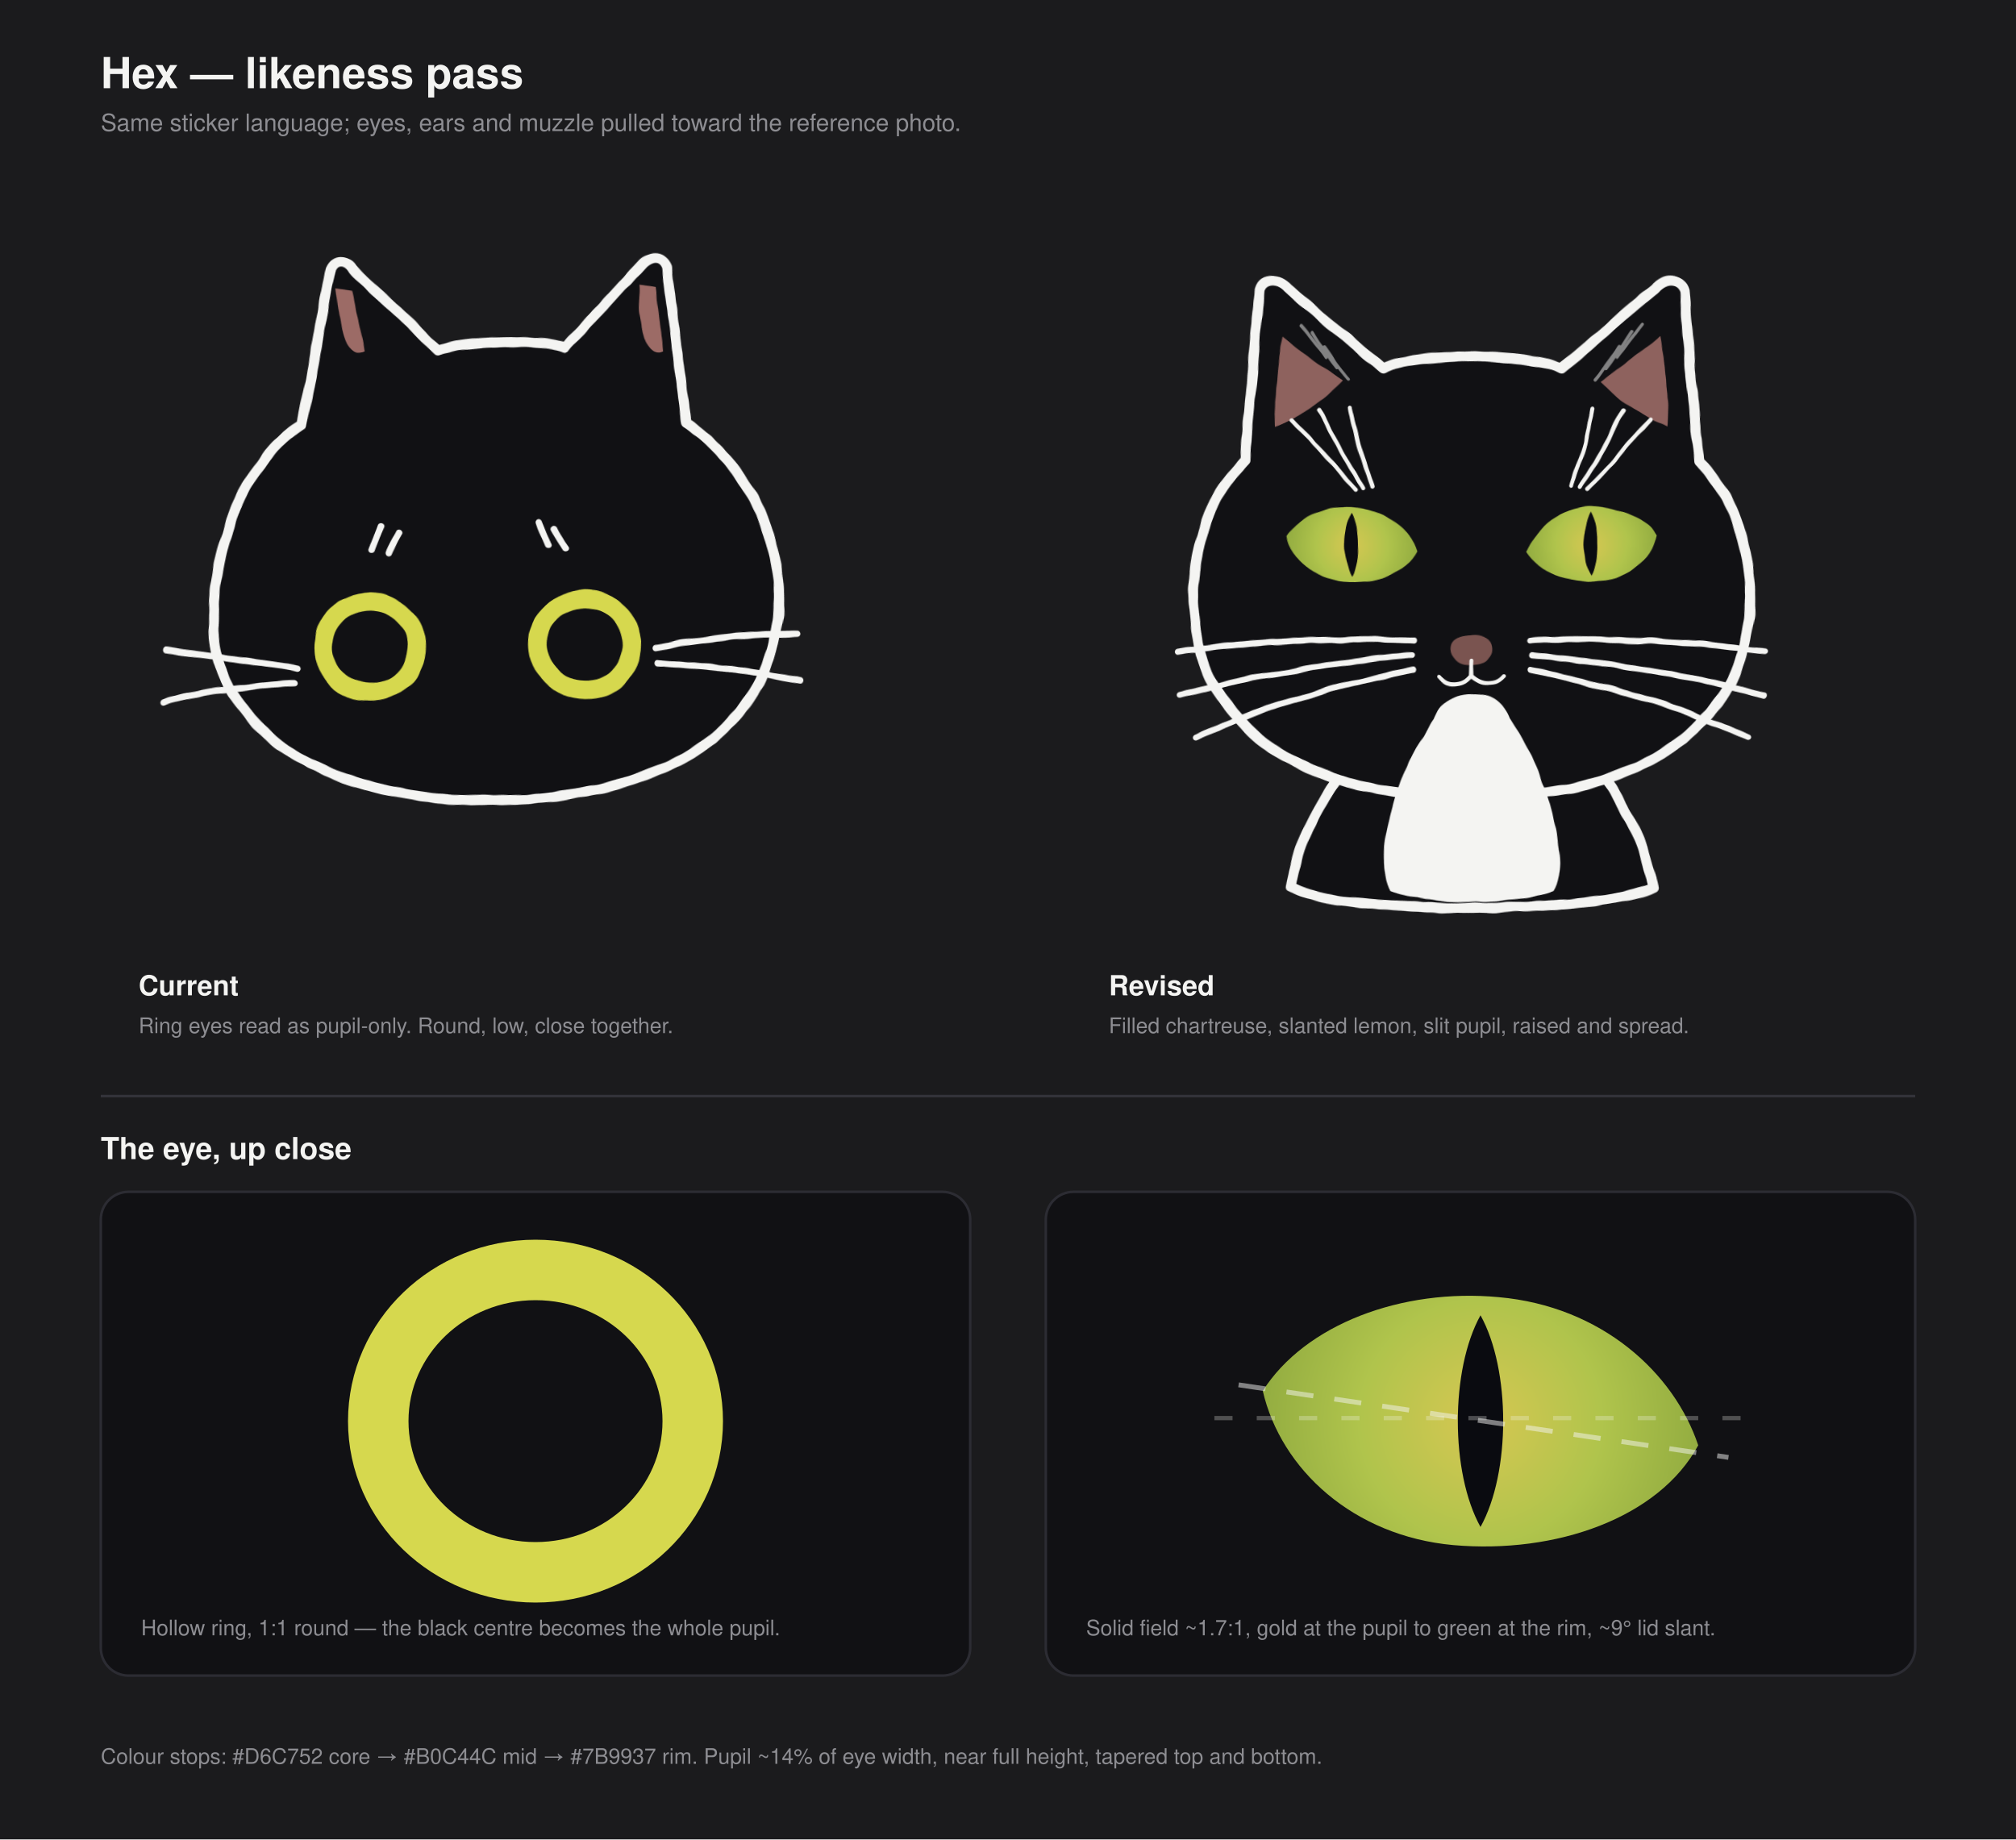
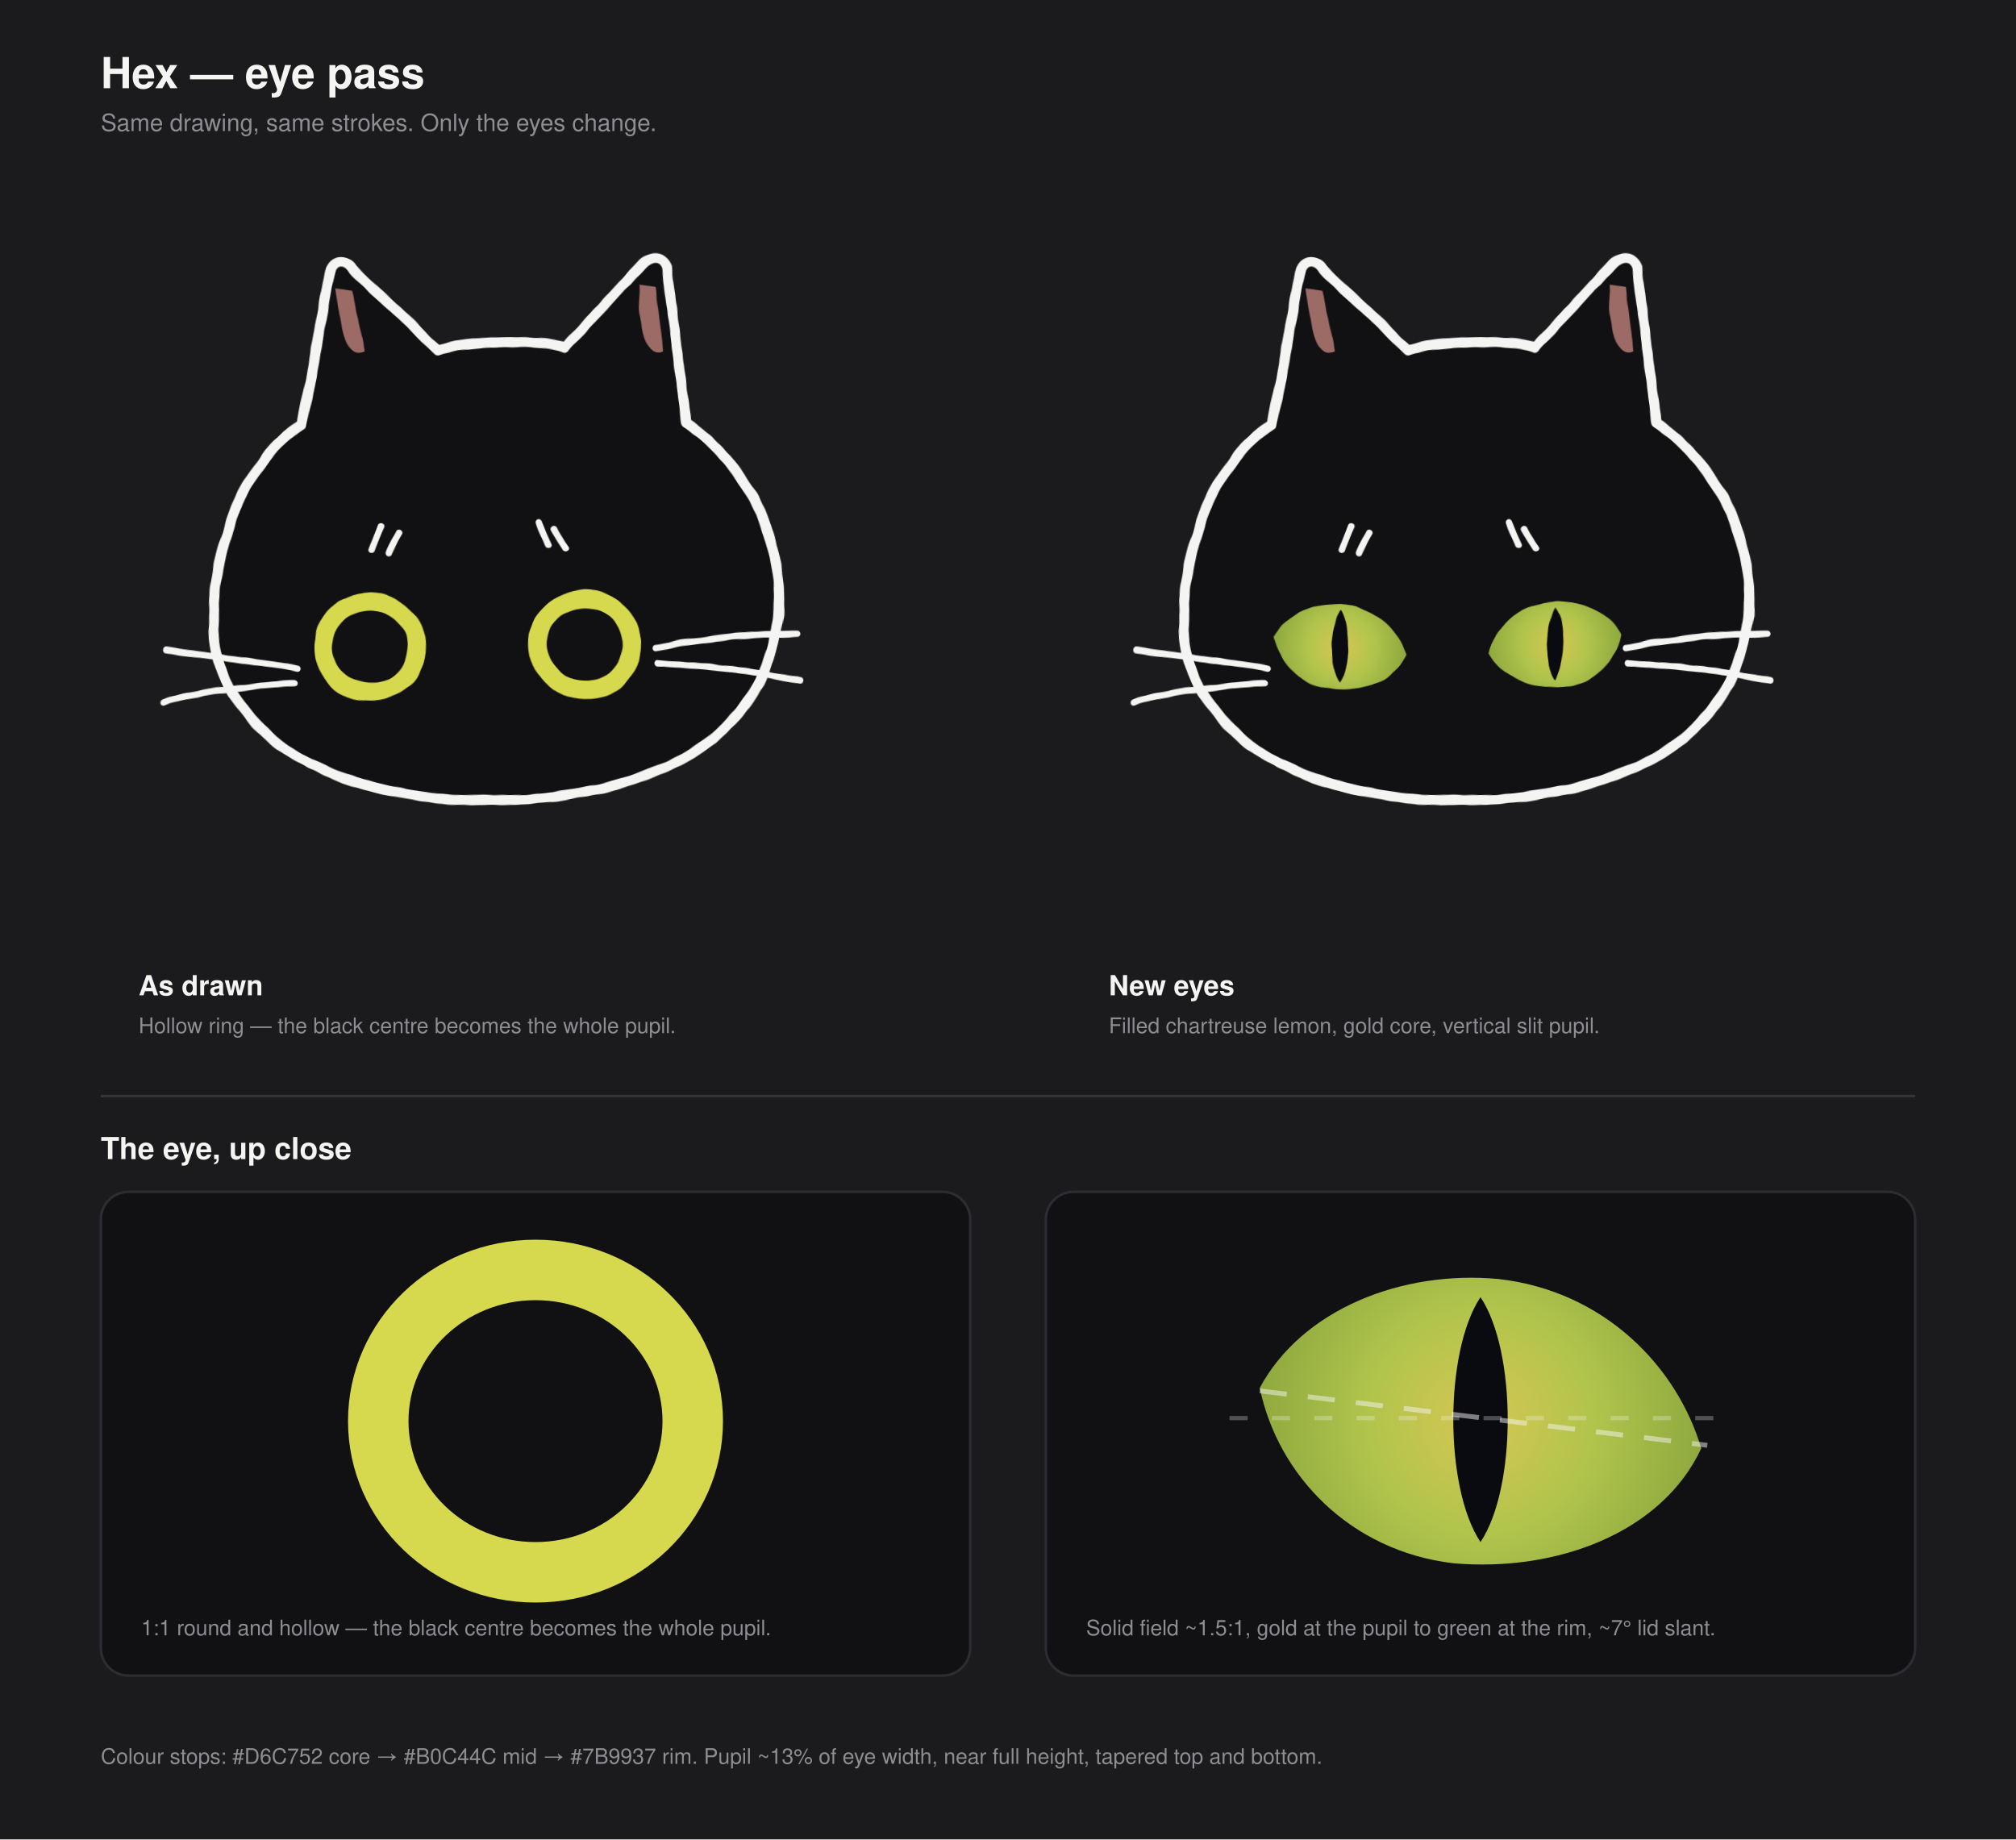
<svg xmlns="http://www.w3.org/2000/svg" width="1600" height="1460" viewBox="0 0 1600 1460">
  <defs>
-     <radialGradient id="irisL" gradientUnits="userSpaceOnUse" cx="268" cy="392" r="100">
+     <radialGradient id="irisL" gradientUnits="userSpaceOnUse" cx="255" cy="505" r="95">
      <stop offset="0" stop-color="#D6C752" />
      <stop offset="0.40" stop-color="#B0C44C" />
      <stop offset="1" stop-color="#7B9937" />
    </radialGradient>
-     <radialGradient id="irisR" gradientUnits="userSpaceOnUse" cx="532" cy="392" r="100">
+     <radialGradient id="irisR" gradientUnits="userSpaceOnUse" cx="492" cy="502" r="95">
      <stop offset="0" stop-color="#D6C752" />
      <stop offset="0.40" stop-color="#B0C44C" />
      <stop offset="1" stop-color="#7B9937" />
    </radialGradient>
    <filter id="wobble" x="-8%" y="-8%" width="116%" height="116%">
      <feTurbulence type="fractalNoise" baseFrequency="0.022" numOctaves="3" seed="7" result="n" />
      <feDisplacementMap in="SourceGraphic" in2="n" scale="4.5" xChannelSelector="R" yChannelSelector="G" />
    </filter>
+     <g id="sketch">
+       <path d="M 180 260 L 212 88 C 216 78, 228 78, 236 88 L 330 178              C 360 168, 440 165, 470 175 L 556 82 C 566 72, 578 74, 582 86 L 604 258              C 690 320, 720 420, 700 500 C 680 590, 600 650, 470 668              C 400 678, 330 676, 270 662 C 150 634, 78 560, 82 470              C 86 380, 120 300, 180 260 Z" fill="#111114" stroke="#F4F4F2" stroke-width="11" stroke-linejoin="round" />
+       <path d="M 218 110 L 236 112 L 250 180 C 236 186, 222 172, 218 110 Z" fill="#9C6B66" />
+       <path d="M 552 105 L 570 108 L 578 180 C 564 186, 550 170, 552 105 Z" fill="#9C6B66" />
+     </g>
+     <g id="strokes" stroke="#F4F4F2" stroke-width="7" stroke-linecap="round" fill="none">
+       <path d="M 258 398 L 268 372" />
+       <path d="M 276 402 L 288 378" />
+       <path d="M 452 392 L 442 368" />
+       <path d="M 470 396 L 458 374" />
+       <path d="M 175 528 C 120 520, 60 512, 30 508" />
+       <path d="M 172 545 C 115 548, 55 556, 28 566" />
+       <path d="M 570 505 C 630 495, 690 490, 726 490" />
+       <path d="M 572 522 C 634 526, 694 534, 730 542" />
+     </g>
  </defs>
  <rect width="1600" height="1460" fill="#1b1b1d" />
  <g font-family="Helvetica Neue, Helvetica, Arial, sans-serif" fill="#F4F4F2">
-     <text x="80" y="70" font-size="34" font-weight="600">Hex — likeness pass</text>
-     <text x="80" y="104" font-size="19" fill="#8d8d92">Same sticker language; eyes, ears and muzzle pulled toward the reference photo.</text>
+     <text x="80" y="70" font-size="34" font-weight="600">Hex — eye pass</text>
+     <text x="80" y="104" font-size="19" fill="#8d8d92">Same drawing, same strokes. Only the eyes change.</text>
  </g>
  <g transform="translate(110,150) scale(0.72)">
    <g filter="url(#wobble)">
-       <path d="M 180 260 L 212 88 C 216 78, 228 78, 236 88 L 330 178              C 360 168, 440 165, 470 175 L 556 82 C 566 72, 578 74, 582 86 L 604 258              C 690 320, 720 420, 700 500 C 680 590, 600 650, 470 668              C 400 678, 330 676, 270 662 C 150 634, 78 560, 82 470              C 86 380, 120 300, 180 260 Z" fill="#111114" stroke="#F4F4F2" stroke-width="11" stroke-linejoin="round" />
-       <path d="M 218 110 L 236 112 L 250 180 C 236 186, 222 172, 218 110 Z" fill="#9C6B66" />
-       <path d="M 552 105 L 570 108 L 578 180 C 564 186, 550 170, 552 105 Z" fill="#9C6B66" />
+       <use href="#sketch" />
      <ellipse cx="255" cy="505" rx="52" ry="50" fill="none" stroke="#D6D84E" stroke-width="20" />
      <ellipse cx="492" cy="502" rx="52" ry="50" fill="none" stroke="#D6D84E" stroke-width="20" />
-       <g stroke="#F4F4F2" stroke-width="7" stroke-linecap="round" fill="none">
-         <path d="M 258 398 L 268 372" />
-         <path d="M 276 402 L 288 378" />
-         <path d="M 452 392 L 442 368" />
-         <path d="M 470 396 L 458 374" />
-         <path d="M 175 528 C 120 520, 60 512, 30 508" />
-         <path d="M 172 545 C 115 548, 55 556, 28 566" />
-         <path d="M 570 505 C 630 495, 690 490, 726 490" />
-         <path d="M 572 522 C 634 526, 694 534, 730 542" />
-       </g>
+       <use href="#strokes" />
    </g>
  </g>
  <g font-family="Helvetica Neue, Helvetica, Arial, sans-serif">
-     <text x="110" y="790" font-size="22" font-weight="600" fill="#F4F4F2">Current</text>
-     <text x="110" y="820" font-size="17" fill="#8d8d92">Ring eyes read as pupil-only. Round, low, close together.</text>
+     <text x="110" y="790" font-size="22" font-weight="600" fill="#F4F4F2">As drawn</text>
+     <text x="110" y="820" font-size="17" fill="#8d8d92">Hollow ring — the black centre becomes the whole pupil.</text>
  </g>
  <g transform="translate(880,150) scale(0.72)">
    <g filter="url(#wobble)">
-       <path d="M 296 604 C 246 646, 208 716, 200 770 C 252 800, 548 800, 600 770              C 592 716, 554 646, 504 604 Z" fill="#111114" stroke="#F4F4F2" stroke-width="11" stroke-linejoin="round" />
-       <path d="M 150 300 L 166 112 C 170 98, 188 98, 198 110 L 302 198              C 338 180, 462 180, 498 198 L 602 110 C 612 98, 630 98, 634 112 L 650 300              C 706 356, 716 442, 700 506 C 684 580, 606 646, 496 663              C 438 672, 362 672, 304 663 C 194 646, 116 580, 100 506              C 84 442, 94 356, 150 300 Z" fill="#111114" stroke="#F4F4F2" stroke-width="11" stroke-linejoin="round" />
-       <path d="M 192 162 C 220 186, 244 202, 258 212 C 236 236, 206 252, 184 262 C 182 224, 186 190, 192 162 Z" fill="#8E625E" />
-       <path d="M 608 162 C 580 186, 556 202, 542 212 C 564 236, 594 252, 616 262 C 618 224, 614 190, 608 162 Z" fill="#8E625E" />
-       <g stroke="#F4F4F2" stroke-width="3.5" stroke-linecap="round" fill="none" opacity="0.5">
-         <path d="M 240 186 C 230 172, 220 160, 212 150" />
-         <path d="M 252 198 C 242 184, 232 170, 224 158" />
-         <path d="M 264 210 C 254 198, 246 186, 238 174" />
-         <path d="M 560 186 C 570 172, 580 160, 588 150" />
-         <path d="M 548 198 C 558 184, 568 170, 576 158" />
-         <path d="M 536 210 C 546 198, 554 186, 562 174" />
-       </g>
-       <path id="eyeLeft" d="M 196 382 C 210 360, 242 348, 274 351 C 308 354, 332 376, 340 400                           C 327 424, 293 436, 259 433 C 226 430, 202 408, 196 382 Z" fill="url(#irisL)" />
-       <path id="eyeRight" d="M 604 382 C 590 360, 558 348, 526 351 C 492 354, 468 376, 460 400                            C 473 424, 507 436, 541 433 C 574 430, 598 408, 604 382 Z" fill="url(#irisR)" />
-       <path id="irisLeft" d="M 268 357 C 278 375, 278 409, 268 427 C 258 409, 258 375, 268 357 Z" fill="#0A0B10" />
-       <path id="irisRight" d="M 532 357 C 542 375, 542 409, 532 427 C 522 409, 522 375, 532 357 Z" fill="#0A0B10" />
-       <path d="M 400 492 C 422 492, 430 504, 418 518 C 411 527, 389 527, 382 518 C 370 504, 378 492, 400 492 Z" fill="#7A5450" />
-       <path d="M 400 520 L 400 536 M 400 536 C 391 548, 373 548, 364 538 M 400 536 C 409 548, 427 548, 436 538" stroke="#F4F4F2" stroke-width="4.5" stroke-linecap="round" fill="none" />
-       <path d="M 400 556 C 422 556, 436 568, 442 584 C 468 622, 492 676, 496 726              C 498 752, 495 766, 490 774 C 450 790, 350 790, 310 774              C 305 766, 302 752, 304 726 C 308 676, 332 622, 358 584              C 364 568, 378 556, 400 556 Z" fill="#F4F4F2" />
-       <g stroke="#F4F4F2" stroke-width="4.5" stroke-linecap="round" fill="none">
-         <path d="M 272 332 C 250 306, 226 280, 202 254" />
-         <path d="M 280 330 C 264 302, 248 274, 232 244" />
-         <path d="M 290 328 C 280 300, 272 272, 266 242" />
-         <path d="M 528 332 C 550 306, 574 280, 598 254" />
-         <path d="M 520 330 C 536 302, 552 274, 568 244" />
-         <path d="M 510 328 C 520 300, 528 272, 534 242" />
-       </g>
-       <g stroke="#F4F4F2" stroke-width="6.5" stroke-linecap="round" fill="none">
-         <path d="M 336 498 C 260 494, 160 498, 76 510" />
-         <path d="M 334 514 C 258 520, 158 536, 78 558" />
-         <path d="M 336 530 C 262 544, 168 572, 96 604" />
-         <path d="M 464 498 C 540 494, 640 498, 724 510" />
-         <path d="M 466 514 C 542 520, 642 536, 722 558" />
-         <path d="M 464 530 C 538 544, 632 572, 704 604" />
-       </g>
+       <use href="#sketch" />
+       <path d="M 182 494 C 196 468, 229 455, 261 458 C 296 462, 320 487, 328 514              C 315 542, 280 555, 246 552 C 212 548, 188 523, 182 494 Z" fill="url(#irisL)" />
+       <path d="M 565 491 C 551 465, 518 452, 486 455 C 451 459, 427 484, 419 511              C 432 539, 467 552, 501 549 C 535 545, 559 520, 565 491 Z" fill="url(#irisR)" />
+       <path d="M 255 464 C 267 482, 267 527, 255 545 C 243 527, 243 482, 255 464 Z" fill="#0A0B10" />
+       <path d="M 492 461 C 504 479, 504 524, 492 542 C 480 524, 480 479, 492 461 Z" fill="#0A0B10" />
+       <use href="#strokes" />
    </g>
  </g>
  <g font-family="Helvetica Neue, Helvetica, Arial, sans-serif">
-     <text x="880" y="790" font-size="22" font-weight="600" fill="#F4F4F2">Revised</text>
-     <text x="880" y="820" font-size="17" fill="#8d8d92">Filled chartreuse, slanted lemon, slit pupil, raised and spread.</text>
+     <text x="880" y="790" font-size="22" font-weight="600" fill="#F4F4F2">New eyes</text>
+     <text x="880" y="820" font-size="17" fill="#8d8d92">Filled chartreuse lemon, gold core, vertical slit pupil.</text>
  </g>
  <line x1="80" y1="870" x2="1520" y2="870" stroke="#33333a" stroke-width="2" />
  <text x="80" y="920" font-family="Helvetica Neue, Helvetica, Arial, sans-serif" font-size="24" font-weight="600" fill="#F4F4F2">The eye, up close</text>
  <rect x="80" y="946" width="690" height="384" rx="22" fill="#111114" stroke="#2c2c33" stroke-width="2" />
  <rect x="830" y="946" width="690" height="384" rx="22" fill="#111114" stroke="#2c2c33" stroke-width="2" />
  <g transform="translate(425,1128) scale(2.4) translate(-255,-505)">
    <ellipse cx="255" cy="505" rx="52" ry="50" fill="none" stroke="#D6D84E" stroke-width="20" />
  </g>
-   <g transform="translate(1175,1128) scale(2.4) translate(-268,-392)">
-     <path d="M 196 382 C 210 360, 242 348, 274 351 C 308 354, 332 376, 340 400            C 327 424, 293 436, 259 433 C 226 430, 202 408, 196 382 Z" fill="url(#irisL)" />
-     <path d="M 268 357 C 278 375, 278 409, 268 427 C 258 409, 258 375, 268 357 Z" fill="#0A0B10" />
-     <path d="M 180 391 L 356 391" stroke="#F4F4F2" stroke-width="1.4" stroke-dasharray="6 8" opacity="0.28" />
-     <path d="M 188 380 L 350 404" stroke="#F4F4F2" stroke-width="1.6" stroke-dasharray="9 7" opacity="0.5" />
+   <g transform="translate(1175,1128) scale(2.4) translate(-255,-505)">
+     <path d="M 182 494 C 196 468, 229 455, 261 458 C 296 462, 320 487, 328 514            C 315 542, 280 555, 246 552 C 212 548, 188 523, 182 494 Z" fill="url(#irisL)" />
+     <path d="M 255 464 C 267 482, 267 527, 255 545 C 243 527, 243 482, 255 464 Z" fill="#0A0B10" />
+     <path d="M 172 504 L 340 504" stroke="#F4F4F2" stroke-width="1.4" stroke-dasharray="6 8" opacity="0.28" />
+     <path d="M 182 495 L 330 513" stroke="#F4F4F2" stroke-width="1.6" stroke-dasharray="9 7" opacity="0.5" />
  </g>
  <g font-family="Helvetica Neue, Helvetica, Arial, sans-serif" font-size="17" fill="#8d8d92">
-     <text x="112" y="1298">Hollow ring, 1:1 round — the black centre becomes the whole pupil.</text>
-     <text x="862" y="1298">Solid field ~1.7:1, gold at the pupil to green at the rim, ~9° lid slant.</text>
+     <text x="112" y="1298">1:1 round and hollow — the black centre becomes the whole pupil.</text>
+     <text x="862" y="1298">Solid field ~1.5:1, gold at the pupil to green at the rim, ~7° lid slant.</text>
  </g>
  <g font-family="Helvetica Neue, Helvetica, Arial, sans-serif" font-size="17" fill="#8d8d92">
-     <text x="80" y="1400">Colour stops: #D6C752 core → #B0C44C mid → #7B9937 rim.  Pupil ~14% of eye width, near full height, tapered top and bottom.</text>
+     <text x="80" y="1400">Colour stops: #D6C752 core → #B0C44C mid → #7B9937 rim.  Pupil ~13% of eye width, near full height, tapered top and bottom.</text>
  </g>
</svg>
